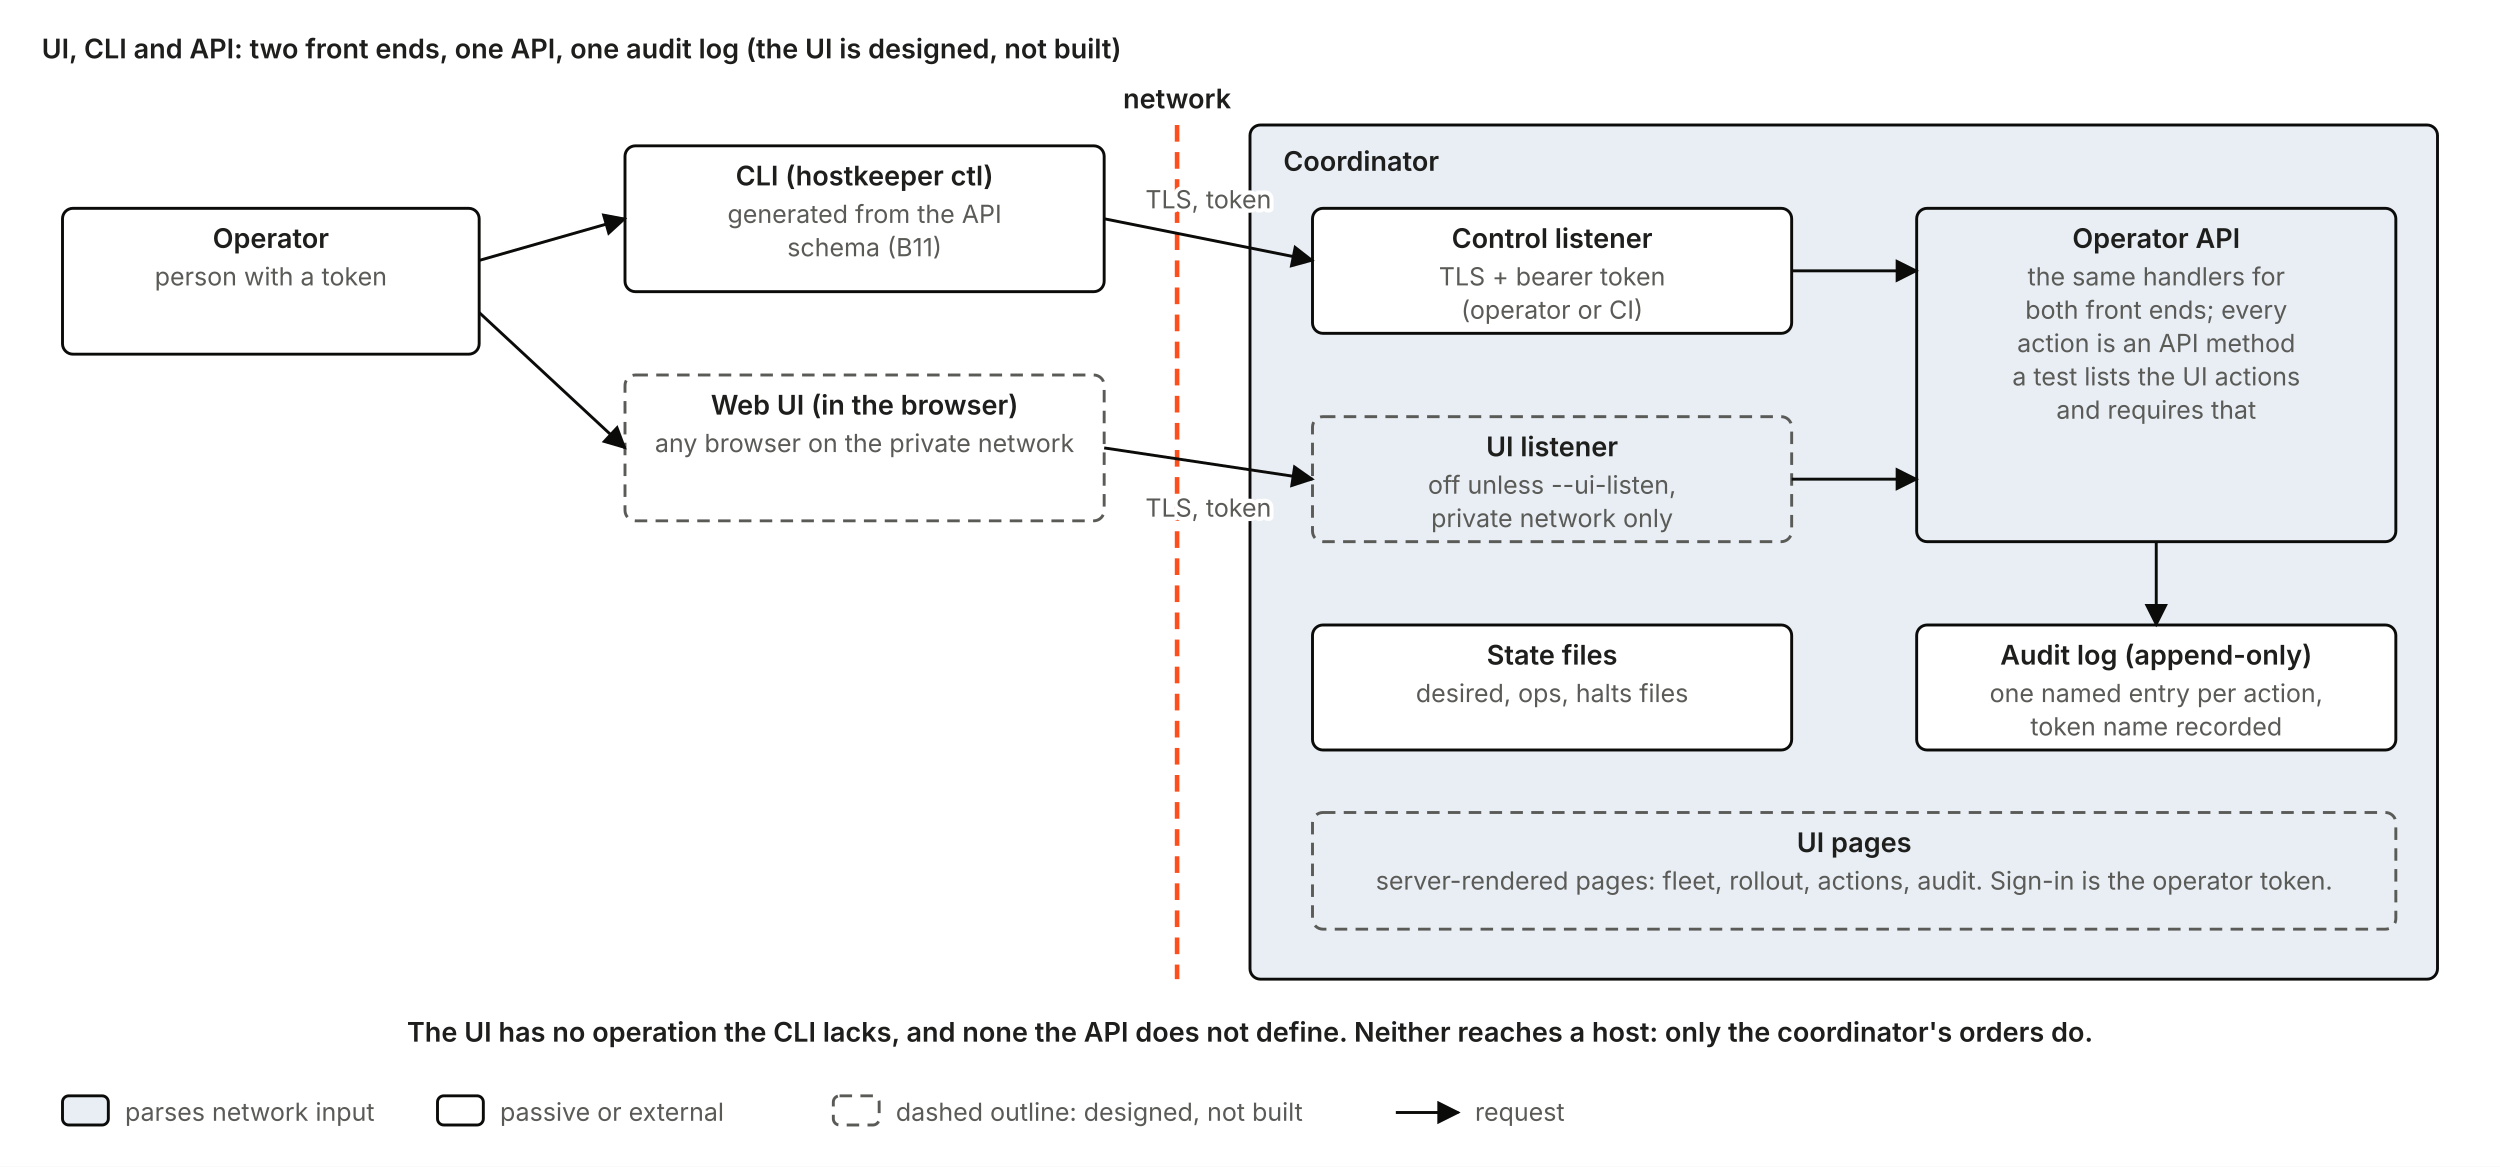
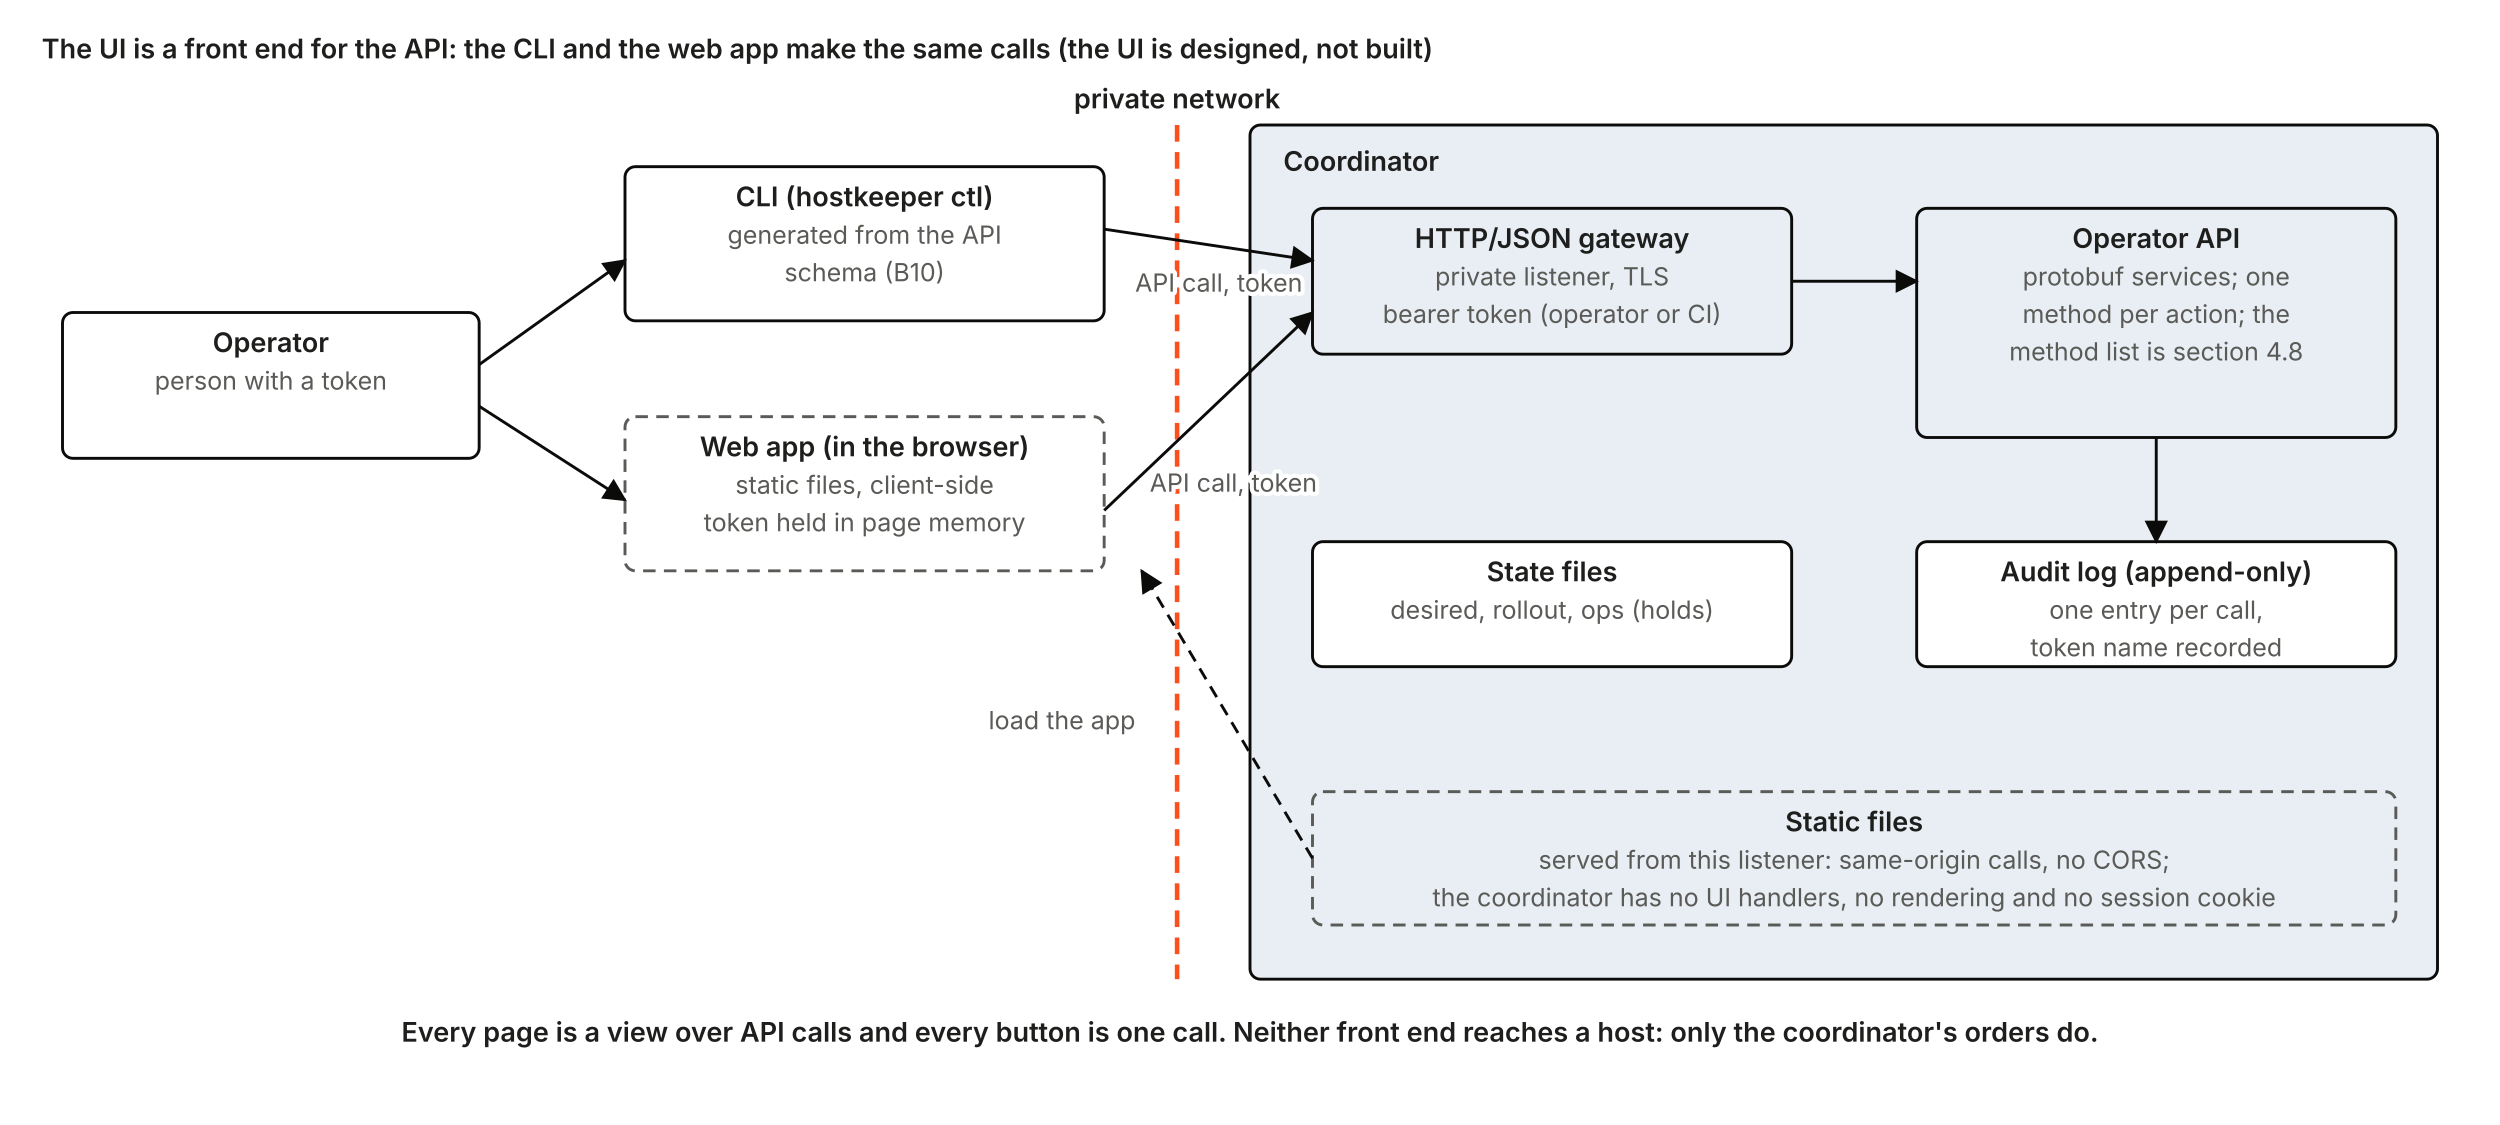
- <svg xmlns="http://www.w3.org/2000/svg" viewBox="0 0 1200 560" width="1200" height="560" role="img" aria-label="UI, CLI and API: the generated CLI and the web UI both call the coordinator's one API with the operator token; the UI listener is bound to the private network only.">
+ <svg xmlns="http://www.w3.org/2000/svg" viewBox="0 0 1200 540" width="1200" height="540" role="img" aria-label="UI, CLI and API: the generated CLI and the static web app both call the coordinator's HTTP/JSON gateway with the operator token. The coordinator has no UI-specific code.">
  <defs>
    <marker id="ui-api-cli-ak" viewBox="0 0 10 10" refX="9" refY="5" markerWidth="8" markerHeight="8" orient="auto-start-reverse">
      <path d="M0,0 L10,5 L0,10 z" fill="#0B0B0A" />
    </marker>
    <marker id="ui-api-cli-ao" viewBox="0 0 10 10" refX="9" refY="5" markerWidth="8" markerHeight="8" orient="auto-start-reverse">
      <path d="M0,0 L10,5 L0,10 z" fill="#FD4F1D" />
    </marker>
  </defs>
  <style>
.box{fill:#FFFFFF;stroke:#0B0B0A;stroke-width:1.4}
.box-b{fill:#E8EEF4;stroke:#0B0B0A;stroke-width:1.4}
.box-o{fill:#FFFAF5;stroke:#FD4F1D;stroke-width:1.4}
.box-t{fill:none;stroke:#FD4F1D;stroke-width:2}
.box-p{fill:none;stroke:#5A5A57;stroke-width:1.4;stroke-dasharray:6 4}
.dash{stroke-dasharray:6 4}
.tb{stroke:#FD4F1D;fill:none;stroke-width:2.2;stroke-dasharray:8 5}
.ln{stroke:#0B0B0A;fill:none;stroke-width:1.4}
.ln-d{stroke:#0B0B0A;fill:none;stroke-width:1.4;stroke-dasharray:6 4}
.ln-o{stroke:#FD4F1D;fill:none;stroke-width:1.6}
.ln-od{stroke:#FD4F1D;fill:none;stroke-width:1.6;stroke-dasharray:6 4}
.life{stroke:#5A5A57;stroke-width:1;stroke-dasharray:2 4}
text{fill:#1E1E1D;font-family:system-ui,-apple-system,'Segoe UI',sans-serif;font-size:13px}
.b{font-weight:600}
.t-m{fill:#5A5A57;font-size:12px}
.lbl{paint-order:stroke;stroke:#FFFFFF;stroke-width:4px;stroke-linejoin:round}
</style>
-   <rect x="0" y="0" width="1200" height="560" fill="#FFFFFF" />
-   <text x="20" y="28" class="b" font-size="16" text-anchor="start">UI, CLI and API: two front ends, one API, one audit log (the UI is designed, not built)</text>
-   <rect x="30" y="100" width="200" height="70" rx="5" class="box" />
-   <text x="130.0" y="119" class="b" text-anchor="middle">Operator</text>
-   <text x="130.0" y="137" class="t-m" text-anchor="middle">person with a token</text>
-   <rect x="300" y="70" width="230" height="70" rx="5" class="box" />
-   <text x="415.0" y="89" class="b" text-anchor="middle">CLI (hostkeeper ctl)</text>
-   <text x="415.0" y="107" class="t-m" text-anchor="middle">generated from the API</text>
-   <text x="415.0" y="123" class="t-m" text-anchor="middle">schema (B11)</text>
-   <rect x="300" y="180" width="230" height="70" rx="5" class="box-p" />
-   <text x="415.0" y="199" class="b" text-anchor="middle">Web UI (in the browser)</text>
-   <text x="415.0" y="217" class="t-m" text-anchor="middle">any browser on the private network</text>
-   <path d="M230,125 L300,105" class="ln" marker-end="url(#ui-api-cli-ak)" />
-   <path d="M230,150 L300,215" class="ln" marker-end="url(#ui-api-cli-ak)" />
+   <rect x="0" y="0" width="1200" height="540" fill="#FFFFFF" />
+   <text x="20" y="28" class="b" font-size="16" text-anchor="start">The UI is a front end for the API: the CLI and the web app make the same calls (the UI is designed, not built)</text>
+   <rect x="30" y="150" width="200" height="70" rx="5" class="box" />
+   <text x="130" y="169" class="b" text-anchor="middle">Operator</text>
+   <text x="130" y="187" class="t-m" text-anchor="middle">person with a token</text>
+   <rect x="300" y="80" width="230" height="74" rx="5" class="box" />
+   <text x="415" y="99" class="b" text-anchor="middle">CLI (hostkeeper ctl)</text>
+   <text x="415" y="117" class="t-m" text-anchor="middle">generated from the API</text>
+   <text x="415" y="135" class="t-m" text-anchor="middle">schema (B10)</text>
+   <rect x="300" y="200" width="230" height="74" rx="5" class="box-p" />
+   <text x="415" y="219" class="b" text-anchor="middle">Web app (in the browser)</text>
+   <text x="415" y="237" class="t-m" text-anchor="middle">static files, client-side</text>
+   <text x="415" y="255" class="t-m" text-anchor="middle">token held in page memory</text>
+   <path d="M230,175 L300,125" class="ln" marker-end="url(#ui-api-cli-ak)" />
+   <path d="M230,195 L300,240" class="ln" marker-end="url(#ui-api-cli-ak)" />
  <line x1="565" y1="60" x2="565" y2="470" class="tb" />
-   <text x="565" y="52" class="b lbl" text-anchor="middle">network</text>
+   <text x="565" y="52" class="b lbl" text-anchor="middle">private network</text>
  <rect x="600" y="60" width="570" height="410" rx="5" class="box-b" />
  <text x="616" y="82" class="b" text-anchor="start">Coordinator</text>
-   <rect x="630" y="100" width="230" height="60" rx="5" class="box" />
-   <text x="745.0" y="119" class="b" text-anchor="middle">Control listener</text>
-   <text x="745.0" y="137" class="t-m" text-anchor="middle">TLS + bearer token</text>
-   <text x="745.0" y="153" class="t-m" text-anchor="middle">(operator or CI)</text>
-   <rect x="630" y="200" width="230" height="60" rx="5" class="box-p" />
-   <text x="745.0" y="219" class="b" text-anchor="middle">UI listener</text>
-   <text x="745.0" y="237" class="t-m" text-anchor="middle">off unless --ui-listen,</text>
-   <text x="745.0" y="253" class="t-m" text-anchor="middle">private network only</text>
-   <rect x="920" y="100" width="230" height="160" rx="5" class="box-b" />
-   <text x="1035.0" y="119" class="b" text-anchor="middle">Operator API</text>
-   <text x="1035.0" y="137" class="t-m" text-anchor="middle">the same handlers for</text>
-   <text x="1035.0" y="153" class="t-m" text-anchor="middle">both front ends; every</text>
-   <text x="1035.0" y="169" class="t-m" text-anchor="middle">action is an API method</text>
-   <text x="1035.0" y="185" class="t-m" text-anchor="middle">a test lists the UI actions</text>
-   <text x="1035.0" y="201" class="t-m" text-anchor="middle">and requires that</text>
-   <path d="M860,130 L920,130" class="ln" marker-end="url(#ui-api-cli-ak)" />
-   <path d="M860,230 L920,230" class="ln" marker-end="url(#ui-api-cli-ak)" />
-   <rect x="920" y="300" width="230" height="60" rx="5" class="box" />
-   <text x="1035.0" y="319" class="b" text-anchor="middle">Audit log (append-only)</text>
-   <text x="1035.0" y="337" class="t-m" text-anchor="middle">one named entry per action,</text>
-   <text x="1035.0" y="353" class="t-m" text-anchor="middle">token name recorded</text>
-   <path d="M1035,260 L1035,300" class="ln" marker-end="url(#ui-api-cli-ak)" />
-   <rect x="630" y="300" width="230" height="60" rx="5" class="box" />
-   <text x="745.0" y="319" class="b" text-anchor="middle">State files</text>
-   <text x="745.0" y="337" class="t-m" text-anchor="middle">desired, ops, halts files</text>
-   <rect x="630" y="390" width="520" height="56" rx="5" class="box-p" />
-   <text x="890.0" y="409" class="b" text-anchor="middle">UI pages</text>
-   <text x="890.0" y="427" class="t-m" text-anchor="middle">server-rendered pages: fleet, rollout, actions, audit. Sign-in is the operator token.</text>
-   <path d="M530,105 L630,125" class="ln" marker-end="url(#ui-api-cli-ak)" />
-   <text x="580" y="100" class="t-m lbl" text-anchor="middle">TLS, token</text>
-   <path d="M530,215 L630,230" class="ln" marker-end="url(#ui-api-cli-ak)" />
-   <text x="580" y="248" class="t-m lbl" text-anchor="middle">TLS, token</text>
-   <text x="600" y="500" class="b" text-anchor="middle">The UI has no operation the CLI lacks, and none the API does not define. Neither reaches a host: only the coordinator's orders do.</text>
-   <rect x="30" y="526" width="22" height="14" rx="3" class="box-b" />
-   <text x="60" y="538" class="t-m" text-anchor="start">parses network input</text>
-   <rect x="210" y="526" width="22" height="14" rx="3" class="box" />
-   <text x="240" y="538" class="t-m" text-anchor="start">passive or external</text>
-   <rect x="400" y="526" width="22" height="14" rx="3" class="box-p" />
-   <text x="430" y="538" class="t-m" text-anchor="start">dashed outline: designed, not built</text>
-   <path d="M670,534 L700,534" class="ln" marker-end="url(#ui-api-cli-ak)" />
-   <text x="708" y="538" class="t-m" text-anchor="start">request</text>
+   <rect x="630" y="100" width="230" height="70" rx="5" class="box-b" />
+   <text x="745" y="119" class="b" text-anchor="middle">HTTP/JSON gateway</text>
+   <text x="745" y="137" class="t-m" text-anchor="middle">private listener, TLS</text>
+   <text x="745" y="155" class="t-m" text-anchor="middle">bearer token (operator or CI)</text>
+   <rect x="920" y="100" width="230" height="110" rx="5" class="box-b" />
+   <text x="1035" y="119" class="b" text-anchor="middle">Operator API</text>
+   <text x="1035" y="137" class="t-m" text-anchor="middle">protobuf services; one</text>
+   <text x="1035" y="155" class="t-m" text-anchor="middle">method per action; the</text>
+   <text x="1035" y="173" class="t-m" text-anchor="middle">method list is section 4.8</text>
+   <path d="M860,135 L920,135" class="ln" marker-end="url(#ui-api-cli-ak)" />
+   <rect x="920" y="260" width="230" height="60" rx="5" class="box" />
+   <text x="1035" y="279" class="b" text-anchor="middle">Audit log (append-only)</text>
+   <text x="1035" y="297" class="t-m" text-anchor="middle">one entry per call,</text>
+   <text x="1035" y="315" class="t-m" text-anchor="middle">token name recorded</text>
+   <path d="M1035,210 L1035,260" class="ln" marker-end="url(#ui-api-cli-ak)" />
+   <rect x="630" y="260" width="230" height="60" rx="5" class="box" />
+   <text x="745" y="279" class="b" text-anchor="middle">State files</text>
+   <text x="745" y="297" class="t-m" text-anchor="middle">desired, rollout, ops (holds)</text>
+   <rect x="630" y="380" width="520" height="64" rx="5" class="box-p" />
+   <text x="890" y="399" class="b" text-anchor="middle">Static files</text>
+   <text x="890" y="417" class="t-m" text-anchor="middle">served from this listener: same-origin calls, no CORS;</text>
+   <text x="890" y="435" class="t-m" text-anchor="middle">the coordinator has no UI handlers, no rendering and no session cookie</text>
+   <path d="M530,110 L630,125" class="ln" marker-end="url(#ui-api-cli-ak)" />
+   <text x="585" y="140" class="t-m lbl" text-anchor="middle">API call, token</text>
+   <path d="M530,245 L630,150" class="ln" marker-end="url(#ui-api-cli-ak)" />
+   <text x="592" y="236" class="t-m lbl" text-anchor="middle">API call, token</text>
+   <path d="M630,412 L548,274" class="ln-d" marker-end="url(#ui-api-cli-ak)" />
+   <text x="545" y="350" class="t-m lbl" text-anchor="end">load the app</text>
+   <text x="600" y="500" class="b" text-anchor="middle">Every page is a view over API calls and every button is one call. Neither front end reaches a host: only the coordinator's orders do.</text>
</svg>
